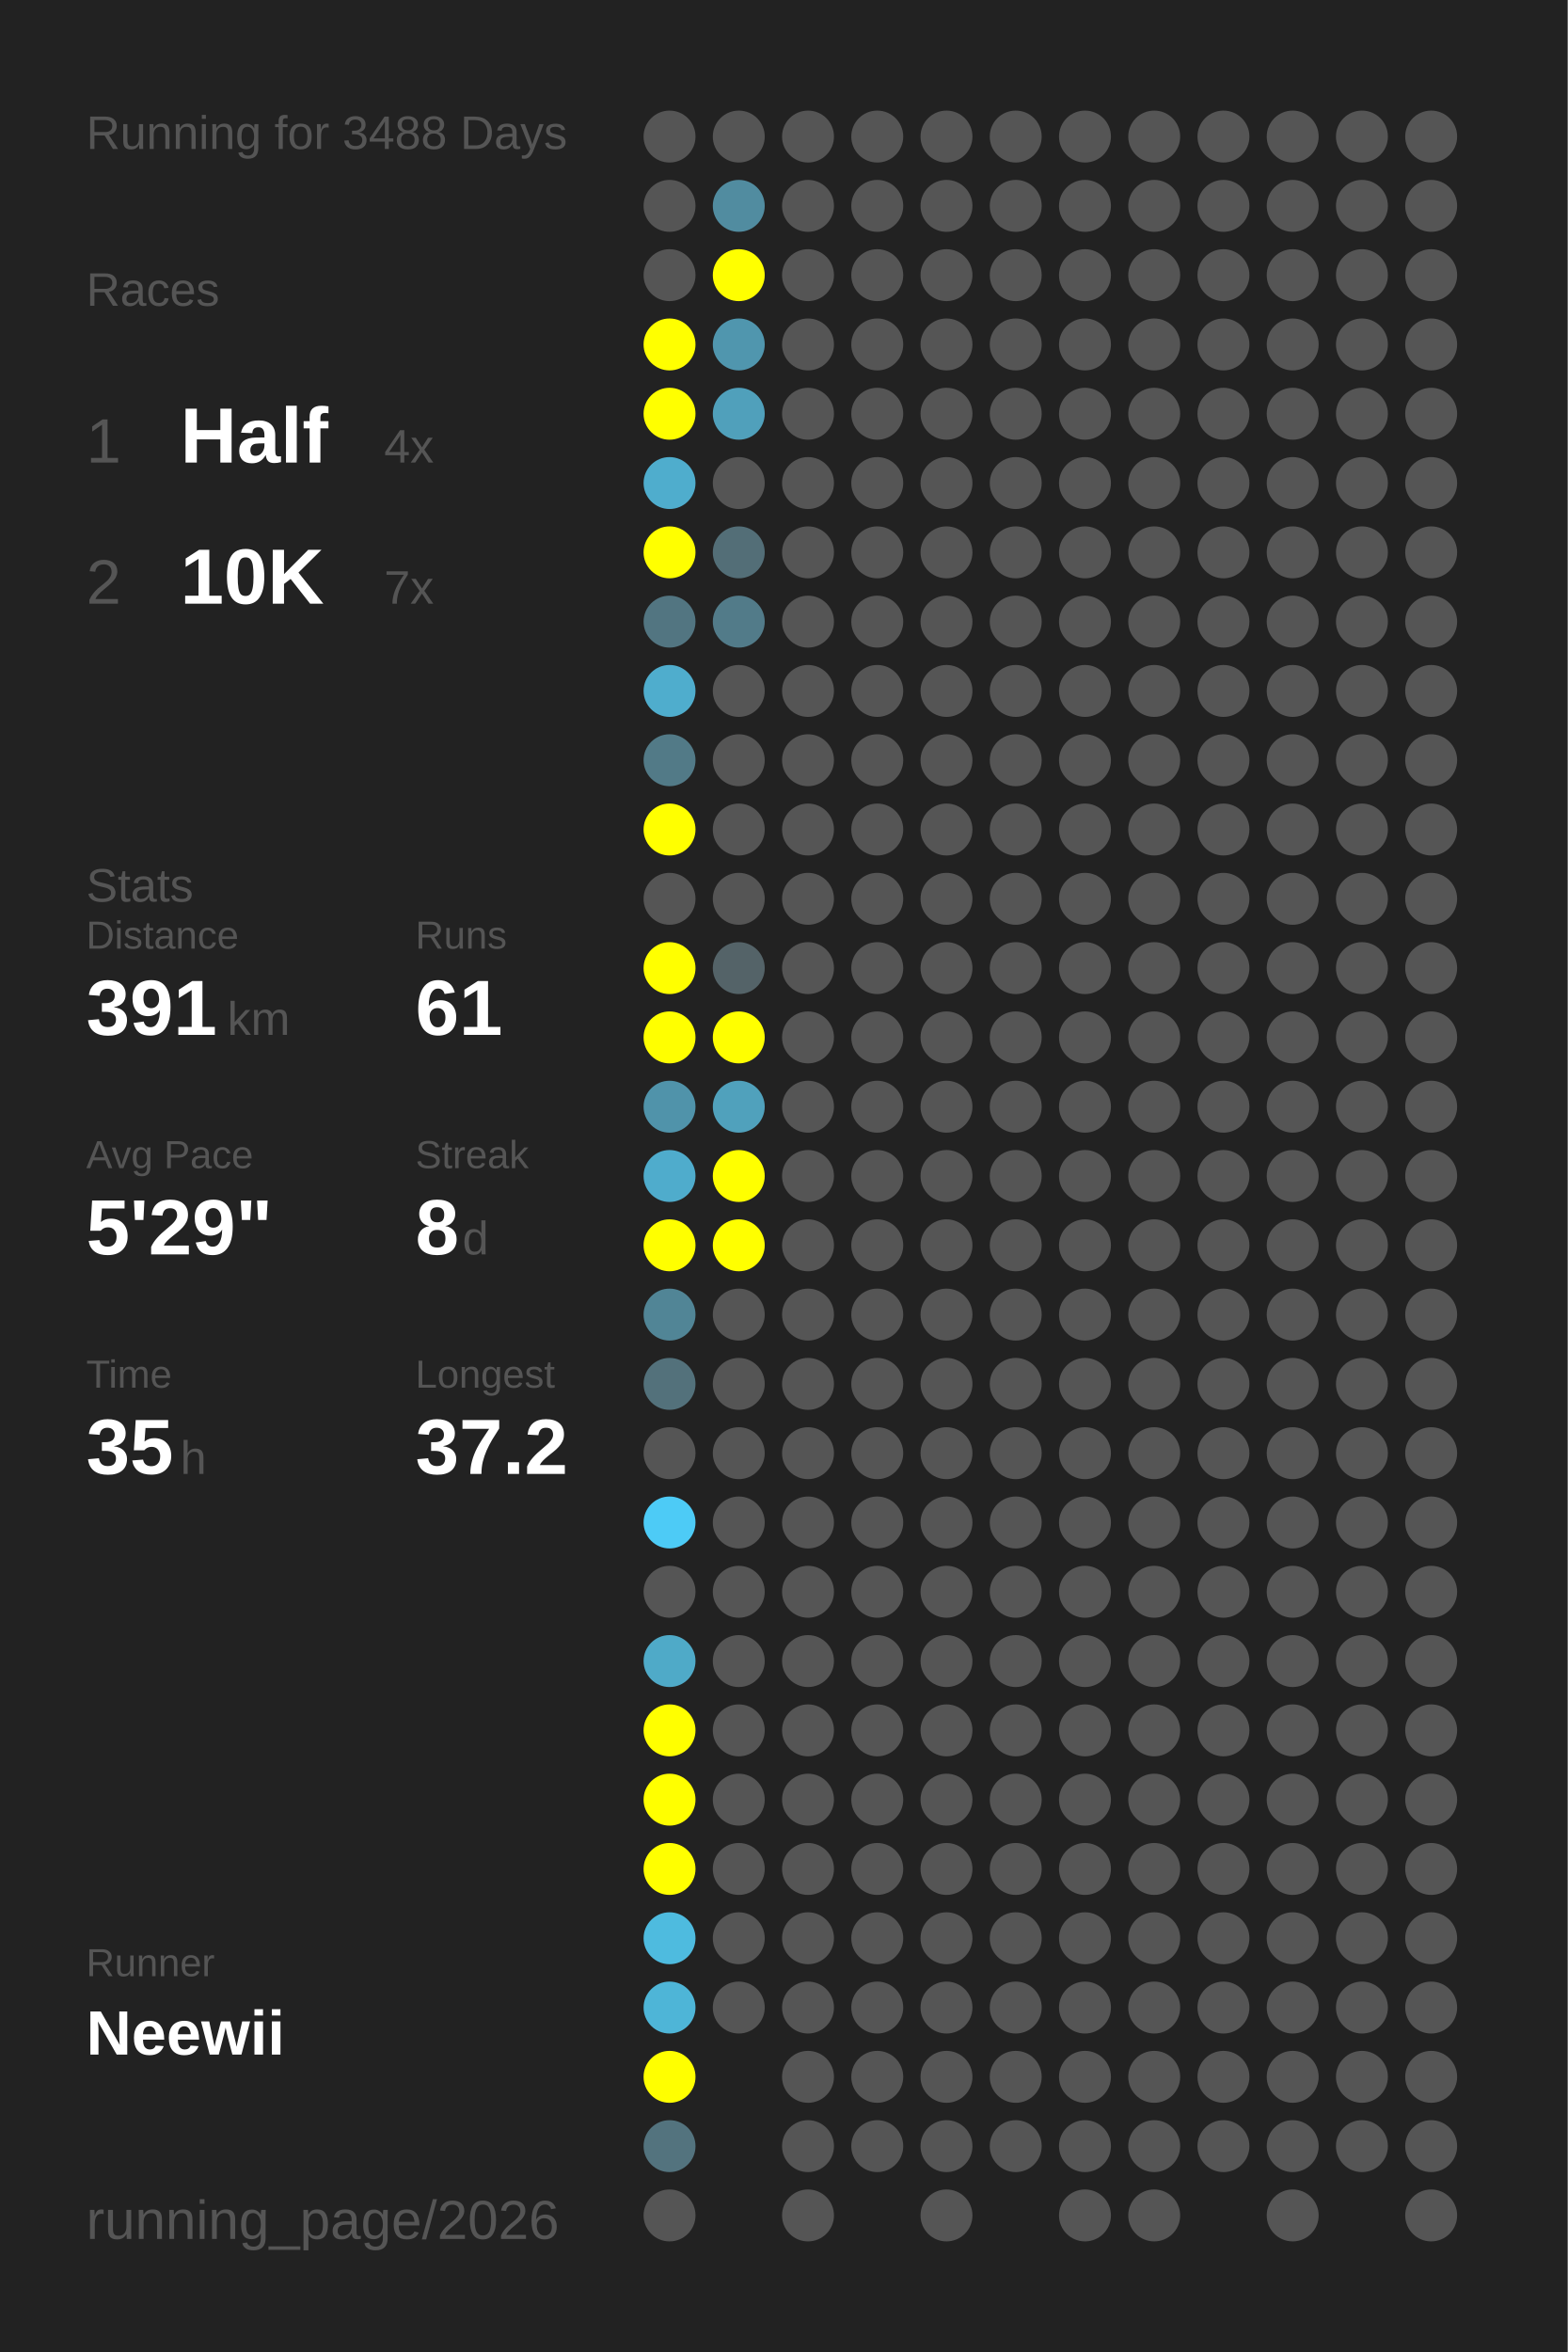
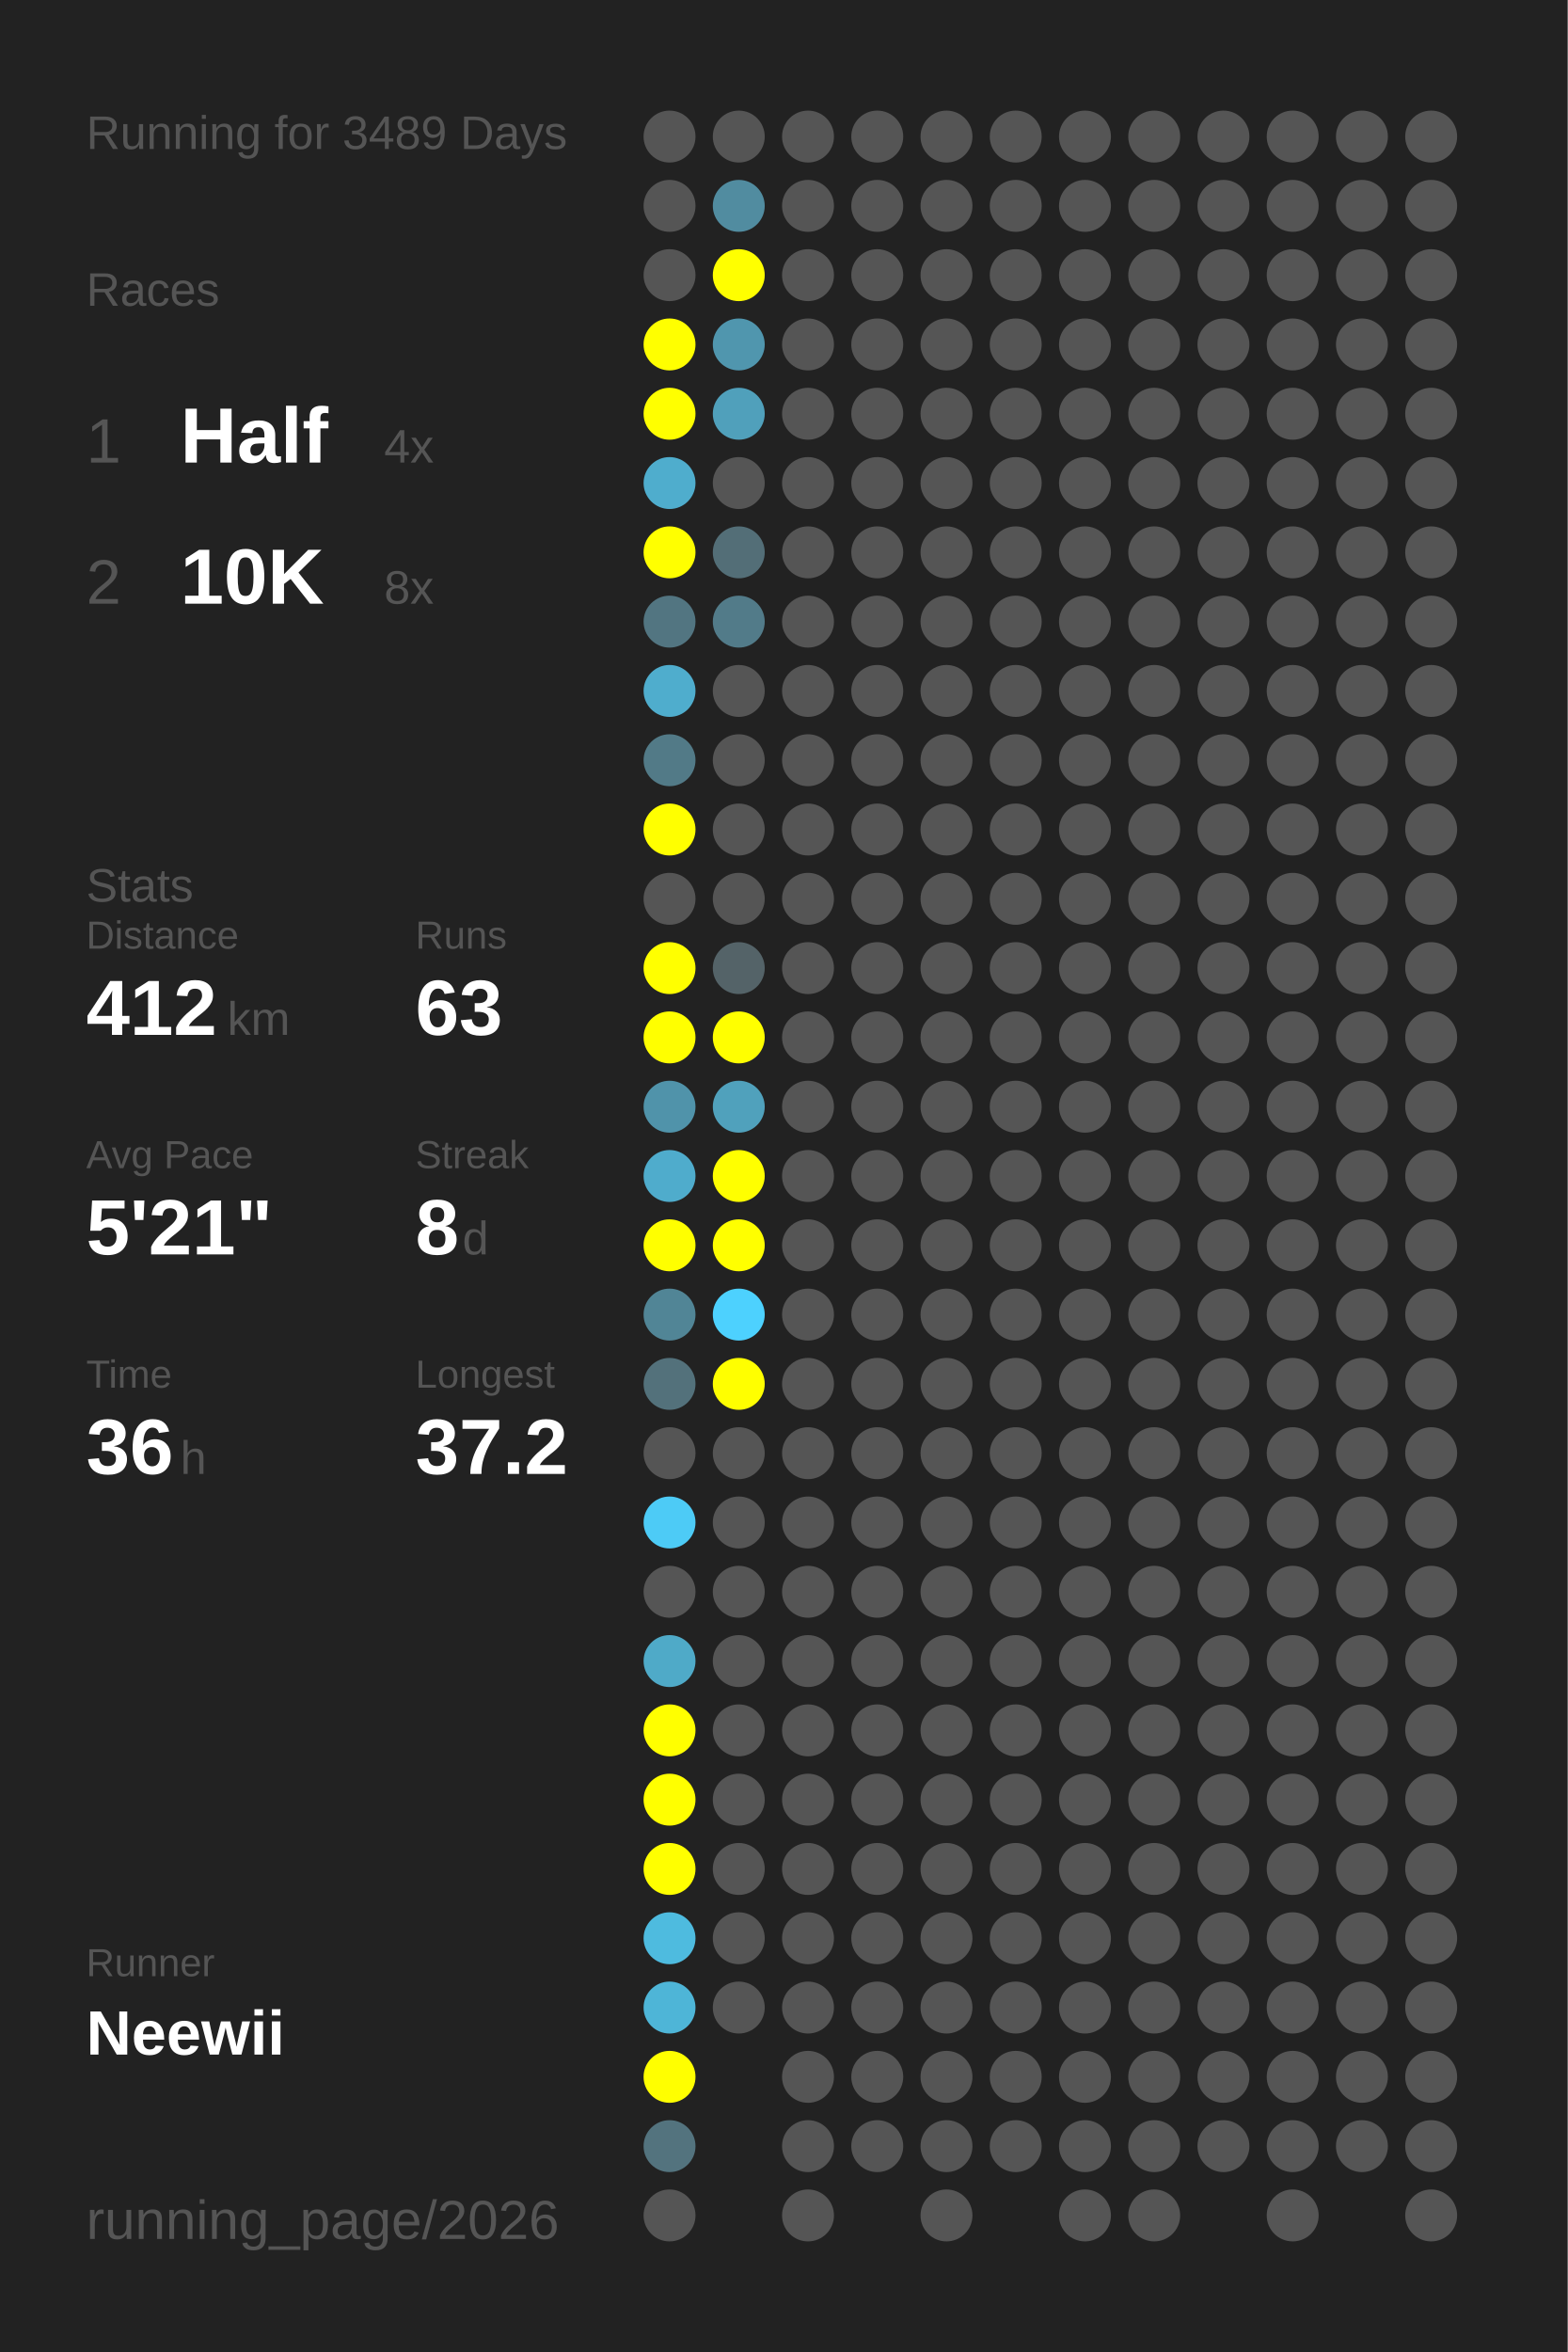
<svg xmlns="http://www.w3.org/2000/svg" baseProfile="full" height="300mm" version="1.1" viewBox="0,0,200,300" width="200mm">
  <defs />
  <rect fill="#222222" height="300" width="200" x="0" y="0" />
-   <text fill="#555555" style="font-size:6px; font-family:Arial;" x="11" y="19">Running for 3488 Days</text>
+   <text fill="#555555" style="font-size:6px; font-family:Arial;" x="11" y="19">Running for 3489 Days</text>
  <text fill="#555555" style="font-size:6px; font-family:Arial;" x="11" y="39">Races</text>
  <text fill="#555555" style="font-size:8px; font-family:Arial;" x="11" y="59">1</text>
  <text fill="#FFFFFF" style="font-size:10px; font-family:Arial; font-weight:bold;" x="23" y="59">Half</text>
  <text fill="#555555" style="font-size:6px; font-family:Arial;" x="49" y="59">4x</text>
  <text fill="#555555" style="font-size:8px; font-family:Arial;" x="11" y="77">2</text>
  <text fill="#FFFFFF" style="font-size:10px; font-family:Arial; font-weight:bold;" x="23" y="77">10K</text>
-   <text fill="#555555" style="font-size:6px; font-family:Arial;" x="49" y="77">7x</text>
+   <text fill="#555555" style="font-size:6px; font-family:Arial;" x="49" y="77">8x</text>
  <text fill="#555555" style="font-size:6px; font-family:Arial;" x="11" y="115">Stats</text>
  <text fill="#555555" style="font-size:5px; font-family:Arial;" x="11" y="121">Distance</text>
-   <text fill="#FFFFFF" style="font-size:10px; font-family:Arial; font-weight:bold;" x="11" y="132">391</text>
+   <text fill="#FFFFFF" style="font-size:10px; font-family:Arial; font-weight:bold;" x="11" y="132">412</text>
  <text fill="#555555" style="font-size:6px; font-family:Arial;" x="29" y="132">km</text>
  <text fill="#555555" style="font-size:5px; font-family:Arial;" x="53" y="121">Runs</text>
-   <text fill="#FFFFFF" style="font-size:10px; font-family:Arial; font-weight:bold;" x="53" y="132">61</text>
+   <text fill="#FFFFFF" style="font-size:10px; font-family:Arial; font-weight:bold;" x="53" y="132">63</text>
  <text fill="#555555" style="font-size:5px; font-family:Arial;" x="11" y="149">Avg Pace</text>
-   <text fill="#FFFFFF" style="font-size:10px; font-family:Arial; font-weight:bold;" x="11" y="160">5'29"</text>
+   <text fill="#FFFFFF" style="font-size:10px; font-family:Arial; font-weight:bold;" x="11" y="160">5'21"</text>
  <text fill="#555555" style="font-size:5px; font-family:Arial;" x="53" y="149">Streak</text>
  <text fill="#FFFFFF" style="font-size:10px; font-family:Arial; font-weight:bold;" x="53" y="160">8</text>
  <text fill="#555555" style="font-size:6px; font-family:Arial;" x="59" y="160">d</text>
  <text fill="#555555" style="font-size:5px; font-family:Arial;" x="11" y="177">Time</text>
-   <text fill="#FFFFFF" style="font-size:10px; font-family:Arial; font-weight:bold;" x="11" y="188">35</text>
+   <text fill="#FFFFFF" style="font-size:10px; font-family:Arial; font-weight:bold;" x="11" y="188">36</text>
  <text fill="#555555" style="font-size:6px; font-family:Arial;" x="23" y="188">h</text>
  <text fill="#555555" style="font-size:5px; font-family:Arial;" x="53" y="177">Longest</text>
  <text fill="#FFFFFF" style="font-size:10px; font-family:Arial; font-weight:bold;" x="53" y="188">37.2</text>
  <text fill="#555555" style="font-size:5px; font-family:Arial;" x="11" y="252.065">Runner</text>
  <text fill="#FFFFFF" style="font-size:8px; font-family:Arial; font-weight:bold;" x="11" y="262.065">Neewii</text>
  <text fill="#555555" style="font-size:7px; font-family:Arial;" x="11" y="285.581">running_page/2026</text>
  <circle cx="85.417" cy="17.419" fill="#555555" r="3.312" />
  <circle cx="85.417" cy="26.258" fill="#555555" r="3.312" />
  <circle cx="85.417" cy="35.097" fill="#555555" r="3.312" />
  <circle cx="85.417" cy="43.935" fill="#FFFF00" r="3.312" />
  <circle cx="85.417" cy="52.774" fill="#FFFF00" r="3.312" />
  <circle cx="85.417" cy="61.613" fill="#4fadcd" r="3.312" />
  <circle cx="85.417" cy="70.452" fill="#FFFF00" r="3.312" />
  <circle cx="85.417" cy="79.29" fill="#527581" r="3.312" />
  <circle cx="85.417" cy="88.129" fill="#4fadcd" r="3.312" />
  <circle cx="85.417" cy="96.968" fill="#527a87" r="3.312" />
  <circle cx="85.417" cy="105.806" fill="#FFFF00" r="3.312" />
  <circle cx="85.417" cy="114.645" fill="#555555" r="3.312" />
  <circle cx="85.417" cy="123.484" fill="#FFFF00" r="3.312" />
  <circle cx="85.417" cy="132.323" fill="#FFFF00" r="3.312" />
  <circle cx="85.417" cy="141.161" fill="#5093aa" r="3.312" />
  <circle cx="85.417" cy="150" fill="#4faccc" r="3.312" />
  <circle cx="85.417" cy="158.839" fill="#FFFF00" r="3.312" />
  <circle cx="85.417" cy="167.677" fill="#518596" r="3.312" />
  <circle cx="85.417" cy="176.516" fill="#53717b" r="3.312" />
  <circle cx="85.417" cy="185.355" fill="#555555" r="3.312" />
  <circle cx="85.417" cy="194.194" fill="#4dcbf6" r="3.312" />
  <circle cx="85.417" cy="203.032" fill="#555555" r="3.312" />
  <circle cx="85.417" cy="211.871" fill="#4faac8" r="3.312" />
  <circle cx="85.417" cy="220.71" fill="#FFFF00" r="3.312" />
  <circle cx="85.417" cy="229.548" fill="#FFFF00" r="3.312" />
  <circle cx="85.417" cy="238.387" fill="#FFFF00" r="3.312" />
  <circle cx="85.417" cy="247.226" fill="#4ebbdf" r="3.312" />
  <circle cx="85.417" cy="256.065" fill="#4eb5d7" r="3.312" />
  <circle cx="85.417" cy="264.903" fill="#FFFF00" r="3.312" />
  <circle cx="85.417" cy="273.742" fill="#53737e" r="3.312" />
  <circle cx="85.417" cy="282.581" fill="#555555" r="3.312" />
  <circle cx="94.25" cy="17.419" fill="#555555" r="3.312" />
  <circle cx="94.25" cy="26.258" fill="#518ca0" r="3.312" />
  <circle cx="94.25" cy="35.097" fill="#FFFF00" r="3.312" />
  <circle cx="94.25" cy="43.935" fill="#5096ae" r="3.312" />
  <circle cx="94.25" cy="52.774" fill="#50a0bb" r="3.312" />
  <circle cx="94.25" cy="61.613" fill="#555555" r="3.312" />
  <circle cx="94.25" cy="70.452" fill="#536e77" r="3.312" />
  <circle cx="94.25" cy="79.29" fill="#527b89" r="3.312" />
  <circle cx="94.25" cy="88.129" fill="#555555" r="3.312" />
  <circle cx="94.25" cy="96.968" fill="#555555" r="3.312" />
  <circle cx="94.25" cy="105.806" fill="#555555" r="3.312" />
  <circle cx="94.25" cy="114.645" fill="#555555" r="3.312" />
  <circle cx="94.25" cy="123.484" fill="#546368" r="3.312" />
  <circle cx="94.25" cy="132.323" fill="#FFFF00" r="3.312" />
  <circle cx="94.25" cy="141.161" fill="#50a1bc" r="3.312" />
  <circle cx="94.25" cy="150" fill="#FFFF00" r="3.312" />
  <circle cx="94.25" cy="158.839" fill="#FFFF00" r="3.312" />
-   <circle cx="94.25" cy="167.677" fill="#555555" r="3.312" />
-   <circle cx="94.25" cy="176.516" fill="#555555" r="3.312" />
+   <circle cx="94.25" cy="167.677" fill="#4dd1fe" r="3.312" />
+   <circle cx="94.25" cy="176.516" fill="#FFFF00" r="3.312" />
  <circle cx="94.25" cy="185.355" fill="#555555" r="3.312" />
  <circle cx="94.25" cy="194.194" fill="#555555" r="3.312" />
  <circle cx="94.25" cy="203.032" fill="#555555" r="3.312" />
  <circle cx="94.25" cy="211.871" fill="#555555" r="3.312" />
  <circle cx="94.25" cy="220.71" fill="#555555" r="3.312" />
  <circle cx="94.25" cy="229.548" fill="#555555" r="3.312" />
  <circle cx="94.25" cy="238.387" fill="#555555" r="3.312" />
  <circle cx="94.25" cy="247.226" fill="#555555" r="3.312" />
  <circle cx="94.25" cy="256.065" fill="#555555" r="3.312" />
  <circle cx="103.083" cy="17.419" fill="#555555" r="3.312" />
  <circle cx="103.083" cy="26.258" fill="#555555" r="3.312" />
  <circle cx="103.083" cy="35.097" fill="#555555" r="3.312" />
  <circle cx="103.083" cy="43.935" fill="#555555" r="3.312" />
  <circle cx="103.083" cy="52.774" fill="#555555" r="3.312" />
  <circle cx="103.083" cy="61.613" fill="#555555" r="3.312" />
  <circle cx="103.083" cy="70.452" fill="#555555" r="3.312" />
  <circle cx="103.083" cy="79.29" fill="#555555" r="3.312" />
  <circle cx="103.083" cy="88.129" fill="#555555" r="3.312" />
  <circle cx="103.083" cy="96.968" fill="#555555" r="3.312" />
  <circle cx="103.083" cy="105.806" fill="#555555" r="3.312" />
  <circle cx="103.083" cy="114.645" fill="#555555" r="3.312" />
  <circle cx="103.083" cy="123.484" fill="#555555" r="3.312" />
  <circle cx="103.083" cy="132.323" fill="#555555" r="3.312" />
  <circle cx="103.083" cy="141.161" fill="#555555" r="3.312" />
  <circle cx="103.083" cy="150" fill="#555555" r="3.312" />
  <circle cx="103.083" cy="158.839" fill="#555555" r="3.312" />
  <circle cx="103.083" cy="167.677" fill="#555555" r="3.312" />
  <circle cx="103.083" cy="176.516" fill="#555555" r="3.312" />
  <circle cx="103.083" cy="185.355" fill="#555555" r="3.312" />
  <circle cx="103.083" cy="194.194" fill="#555555" r="3.312" />
  <circle cx="103.083" cy="203.032" fill="#555555" r="3.312" />
  <circle cx="103.083" cy="211.871" fill="#555555" r="3.312" />
  <circle cx="103.083" cy="220.71" fill="#555555" r="3.312" />
  <circle cx="103.083" cy="229.548" fill="#555555" r="3.312" />
  <circle cx="103.083" cy="238.387" fill="#555555" r="3.312" />
  <circle cx="103.083" cy="247.226" fill="#555555" r="3.312" />
  <circle cx="103.083" cy="256.065" fill="#555555" r="3.312" />
  <circle cx="103.083" cy="264.903" fill="#555555" r="3.312" />
  <circle cx="103.083" cy="273.742" fill="#555555" r="3.312" />
  <circle cx="103.083" cy="282.581" fill="#555555" r="3.312" />
  <circle cx="111.917" cy="17.419" fill="#555555" r="3.312" />
  <circle cx="111.917" cy="26.258" fill="#555555" r="3.312" />
  <circle cx="111.917" cy="35.097" fill="#555555" r="3.312" />
  <circle cx="111.917" cy="43.935" fill="#555555" r="3.312" />
  <circle cx="111.917" cy="52.774" fill="#555555" r="3.312" />
  <circle cx="111.917" cy="61.613" fill="#555555" r="3.312" />
  <circle cx="111.917" cy="70.452" fill="#555555" r="3.312" />
  <circle cx="111.917" cy="79.29" fill="#555555" r="3.312" />
  <circle cx="111.917" cy="88.129" fill="#555555" r="3.312" />
  <circle cx="111.917" cy="96.968" fill="#555555" r="3.312" />
  <circle cx="111.917" cy="105.806" fill="#555555" r="3.312" />
  <circle cx="111.917" cy="114.645" fill="#555555" r="3.312" />
  <circle cx="111.917" cy="123.484" fill="#555555" r="3.312" />
  <circle cx="111.917" cy="132.323" fill="#555555" r="3.312" />
  <circle cx="111.917" cy="141.161" fill="#555555" r="3.312" />
  <circle cx="111.917" cy="150" fill="#555555" r="3.312" />
  <circle cx="111.917" cy="158.839" fill="#555555" r="3.312" />
  <circle cx="111.917" cy="167.677" fill="#555555" r="3.312" />
  <circle cx="111.917" cy="176.516" fill="#555555" r="3.312" />
  <circle cx="111.917" cy="185.355" fill="#555555" r="3.312" />
  <circle cx="111.917" cy="194.194" fill="#555555" r="3.312" />
  <circle cx="111.917" cy="203.032" fill="#555555" r="3.312" />
  <circle cx="111.917" cy="211.871" fill="#555555" r="3.312" />
  <circle cx="111.917" cy="220.71" fill="#555555" r="3.312" />
  <circle cx="111.917" cy="229.548" fill="#555555" r="3.312" />
  <circle cx="111.917" cy="238.387" fill="#555555" r="3.312" />
  <circle cx="111.917" cy="247.226" fill="#555555" r="3.312" />
  <circle cx="111.917" cy="256.065" fill="#555555" r="3.312" />
  <circle cx="111.917" cy="264.903" fill="#555555" r="3.312" />
  <circle cx="111.917" cy="273.742" fill="#555555" r="3.312" />
  <circle cx="120.75" cy="17.419" fill="#555555" r="3.312" />
  <circle cx="120.75" cy="26.258" fill="#555555" r="3.312" />
  <circle cx="120.75" cy="35.097" fill="#555555" r="3.312" />
  <circle cx="120.75" cy="43.935" fill="#555555" r="3.312" />
  <circle cx="120.75" cy="52.774" fill="#555555" r="3.312" />
  <circle cx="120.75" cy="61.613" fill="#555555" r="3.312" />
  <circle cx="120.75" cy="70.452" fill="#555555" r="3.312" />
  <circle cx="120.75" cy="79.29" fill="#555555" r="3.312" />
  <circle cx="120.75" cy="88.129" fill="#555555" r="3.312" />
  <circle cx="120.75" cy="96.968" fill="#555555" r="3.312" />
  <circle cx="120.75" cy="105.806" fill="#555555" r="3.312" />
  <circle cx="120.75" cy="114.645" fill="#555555" r="3.312" />
  <circle cx="120.75" cy="123.484" fill="#555555" r="3.312" />
  <circle cx="120.75" cy="132.323" fill="#555555" r="3.312" />
  <circle cx="120.75" cy="141.161" fill="#555555" r="3.312" />
  <circle cx="120.75" cy="150" fill="#555555" r="3.312" />
  <circle cx="120.75" cy="158.839" fill="#555555" r="3.312" />
  <circle cx="120.75" cy="167.677" fill="#555555" r="3.312" />
  <circle cx="120.75" cy="176.516" fill="#555555" r="3.312" />
  <circle cx="120.75" cy="185.355" fill="#555555" r="3.312" />
  <circle cx="120.75" cy="194.194" fill="#555555" r="3.312" />
  <circle cx="120.75" cy="203.032" fill="#555555" r="3.312" />
  <circle cx="120.75" cy="211.871" fill="#555555" r="3.312" />
  <circle cx="120.75" cy="220.71" fill="#555555" r="3.312" />
  <circle cx="120.75" cy="229.548" fill="#555555" r="3.312" />
  <circle cx="120.75" cy="238.387" fill="#555555" r="3.312" />
  <circle cx="120.75" cy="247.226" fill="#555555" r="3.312" />
  <circle cx="120.75" cy="256.065" fill="#555555" r="3.312" />
  <circle cx="120.75" cy="264.903" fill="#555555" r="3.312" />
  <circle cx="120.75" cy="273.742" fill="#555555" r="3.312" />
  <circle cx="120.75" cy="282.581" fill="#555555" r="3.312" />
  <circle cx="129.583" cy="17.419" fill="#555555" r="3.312" />
  <circle cx="129.583" cy="26.258" fill="#555555" r="3.312" />
  <circle cx="129.583" cy="35.097" fill="#555555" r="3.312" />
  <circle cx="129.583" cy="43.935" fill="#555555" r="3.312" />
  <circle cx="129.583" cy="52.774" fill="#555555" r="3.312" />
  <circle cx="129.583" cy="61.613" fill="#555555" r="3.312" />
  <circle cx="129.583" cy="70.452" fill="#555555" r="3.312" />
  <circle cx="129.583" cy="79.29" fill="#555555" r="3.312" />
  <circle cx="129.583" cy="88.129" fill="#555555" r="3.312" />
  <circle cx="129.583" cy="96.968" fill="#555555" r="3.312" />
  <circle cx="129.583" cy="105.806" fill="#555555" r="3.312" />
  <circle cx="129.583" cy="114.645" fill="#555555" r="3.312" />
  <circle cx="129.583" cy="123.484" fill="#555555" r="3.312" />
  <circle cx="129.583" cy="132.323" fill="#555555" r="3.312" />
  <circle cx="129.583" cy="141.161" fill="#555555" r="3.312" />
  <circle cx="129.583" cy="150" fill="#555555" r="3.312" />
  <circle cx="129.583" cy="158.839" fill="#555555" r="3.312" />
  <circle cx="129.583" cy="167.677" fill="#555555" r="3.312" />
  <circle cx="129.583" cy="176.516" fill="#555555" r="3.312" />
  <circle cx="129.583" cy="185.355" fill="#555555" r="3.312" />
  <circle cx="129.583" cy="194.194" fill="#555555" r="3.312" />
  <circle cx="129.583" cy="203.032" fill="#555555" r="3.312" />
  <circle cx="129.583" cy="211.871" fill="#555555" r="3.312" />
  <circle cx="129.583" cy="220.71" fill="#555555" r="3.312" />
  <circle cx="129.583" cy="229.548" fill="#555555" r="3.312" />
  <circle cx="129.583" cy="238.387" fill="#555555" r="3.312" />
  <circle cx="129.583" cy="247.226" fill="#555555" r="3.312" />
  <circle cx="129.583" cy="256.065" fill="#555555" r="3.312" />
  <circle cx="129.583" cy="264.903" fill="#555555" r="3.312" />
  <circle cx="129.583" cy="273.742" fill="#555555" r="3.312" />
  <circle cx="138.417" cy="17.419" fill="#555555" r="3.312" />
  <circle cx="138.417" cy="26.258" fill="#555555" r="3.312" />
  <circle cx="138.417" cy="35.097" fill="#555555" r="3.312" />
  <circle cx="138.417" cy="43.935" fill="#555555" r="3.312" />
  <circle cx="138.417" cy="52.774" fill="#555555" r="3.312" />
  <circle cx="138.417" cy="61.613" fill="#555555" r="3.312" />
  <circle cx="138.417" cy="70.452" fill="#555555" r="3.312" />
  <circle cx="138.417" cy="79.29" fill="#555555" r="3.312" />
  <circle cx="138.417" cy="88.129" fill="#555555" r="3.312" />
  <circle cx="138.417" cy="96.968" fill="#555555" r="3.312" />
  <circle cx="138.417" cy="105.806" fill="#555555" r="3.312" />
  <circle cx="138.417" cy="114.645" fill="#555555" r="3.312" />
  <circle cx="138.417" cy="123.484" fill="#555555" r="3.312" />
  <circle cx="138.417" cy="132.323" fill="#555555" r="3.312" />
  <circle cx="138.417" cy="141.161" fill="#555555" r="3.312" />
  <circle cx="138.417" cy="150" fill="#555555" r="3.312" />
  <circle cx="138.417" cy="158.839" fill="#555555" r="3.312" />
  <circle cx="138.417" cy="167.677" fill="#555555" r="3.312" />
  <circle cx="138.417" cy="176.516" fill="#555555" r="3.312" />
  <circle cx="138.417" cy="185.355" fill="#555555" r="3.312" />
  <circle cx="138.417" cy="194.194" fill="#555555" r="3.312" />
  <circle cx="138.417" cy="203.032" fill="#555555" r="3.312" />
  <circle cx="138.417" cy="211.871" fill="#555555" r="3.312" />
  <circle cx="138.417" cy="220.71" fill="#555555" r="3.312" />
  <circle cx="138.417" cy="229.548" fill="#555555" r="3.312" />
  <circle cx="138.417" cy="238.387" fill="#555555" r="3.312" />
  <circle cx="138.417" cy="247.226" fill="#555555" r="3.312" />
  <circle cx="138.417" cy="256.065" fill="#555555" r="3.312" />
  <circle cx="138.417" cy="264.903" fill="#555555" r="3.312" />
  <circle cx="138.417" cy="273.742" fill="#555555" r="3.312" />
  <circle cx="138.417" cy="282.581" fill="#555555" r="3.312" />
  <circle cx="147.25" cy="17.419" fill="#555555" r="3.312" />
  <circle cx="147.25" cy="26.258" fill="#555555" r="3.312" />
  <circle cx="147.25" cy="35.097" fill="#555555" r="3.312" />
  <circle cx="147.25" cy="43.935" fill="#555555" r="3.312" />
  <circle cx="147.25" cy="52.774" fill="#555555" r="3.312" />
  <circle cx="147.25" cy="61.613" fill="#555555" r="3.312" />
  <circle cx="147.25" cy="70.452" fill="#555555" r="3.312" />
  <circle cx="147.25" cy="79.29" fill="#555555" r="3.312" />
  <circle cx="147.25" cy="88.129" fill="#555555" r="3.312" />
  <circle cx="147.25" cy="96.968" fill="#555555" r="3.312" />
  <circle cx="147.25" cy="105.806" fill="#555555" r="3.312" />
  <circle cx="147.25" cy="114.645" fill="#555555" r="3.312" />
  <circle cx="147.25" cy="123.484" fill="#555555" r="3.312" />
  <circle cx="147.25" cy="132.323" fill="#555555" r="3.312" />
  <circle cx="147.25" cy="141.161" fill="#555555" r="3.312" />
  <circle cx="147.25" cy="150" fill="#555555" r="3.312" />
  <circle cx="147.25" cy="158.839" fill="#555555" r="3.312" />
  <circle cx="147.25" cy="167.677" fill="#555555" r="3.312" />
  <circle cx="147.25" cy="176.516" fill="#555555" r="3.312" />
  <circle cx="147.25" cy="185.355" fill="#555555" r="3.312" />
  <circle cx="147.25" cy="194.194" fill="#555555" r="3.312" />
  <circle cx="147.25" cy="203.032" fill="#555555" r="3.312" />
  <circle cx="147.25" cy="211.871" fill="#555555" r="3.312" />
  <circle cx="147.25" cy="220.71" fill="#555555" r="3.312" />
  <circle cx="147.25" cy="229.548" fill="#555555" r="3.312" />
  <circle cx="147.25" cy="238.387" fill="#555555" r="3.312" />
  <circle cx="147.25" cy="247.226" fill="#555555" r="3.312" />
  <circle cx="147.25" cy="256.065" fill="#555555" r="3.312" />
  <circle cx="147.25" cy="264.903" fill="#555555" r="3.312" />
  <circle cx="147.25" cy="273.742" fill="#555555" r="3.312" />
  <circle cx="147.25" cy="282.581" fill="#555555" r="3.312" />
  <circle cx="156.083" cy="17.419" fill="#555555" r="3.312" />
  <circle cx="156.083" cy="26.258" fill="#555555" r="3.312" />
  <circle cx="156.083" cy="35.097" fill="#555555" r="3.312" />
  <circle cx="156.083" cy="43.935" fill="#555555" r="3.312" />
  <circle cx="156.083" cy="52.774" fill="#555555" r="3.312" />
  <circle cx="156.083" cy="61.613" fill="#555555" r="3.312" />
  <circle cx="156.083" cy="70.452" fill="#555555" r="3.312" />
  <circle cx="156.083" cy="79.29" fill="#555555" r="3.312" />
  <circle cx="156.083" cy="88.129" fill="#555555" r="3.312" />
  <circle cx="156.083" cy="96.968" fill="#555555" r="3.312" />
  <circle cx="156.083" cy="105.806" fill="#555555" r="3.312" />
  <circle cx="156.083" cy="114.645" fill="#555555" r="3.312" />
  <circle cx="156.083" cy="123.484" fill="#555555" r="3.312" />
  <circle cx="156.083" cy="132.323" fill="#555555" r="3.312" />
  <circle cx="156.083" cy="141.161" fill="#555555" r="3.312" />
  <circle cx="156.083" cy="150" fill="#555555" r="3.312" />
  <circle cx="156.083" cy="158.839" fill="#555555" r="3.312" />
  <circle cx="156.083" cy="167.677" fill="#555555" r="3.312" />
  <circle cx="156.083" cy="176.516" fill="#555555" r="3.312" />
  <circle cx="156.083" cy="185.355" fill="#555555" r="3.312" />
  <circle cx="156.083" cy="194.194" fill="#555555" r="3.312" />
  <circle cx="156.083" cy="203.032" fill="#555555" r="3.312" />
  <circle cx="156.083" cy="211.871" fill="#555555" r="3.312" />
  <circle cx="156.083" cy="220.71" fill="#555555" r="3.312" />
  <circle cx="156.083" cy="229.548" fill="#555555" r="3.312" />
  <circle cx="156.083" cy="238.387" fill="#555555" r="3.312" />
  <circle cx="156.083" cy="247.226" fill="#555555" r="3.312" />
  <circle cx="156.083" cy="256.065" fill="#555555" r="3.312" />
  <circle cx="156.083" cy="264.903" fill="#555555" r="3.312" />
  <circle cx="156.083" cy="273.742" fill="#555555" r="3.312" />
  <circle cx="164.917" cy="17.419" fill="#555555" r="3.312" />
  <circle cx="164.917" cy="26.258" fill="#555555" r="3.312" />
  <circle cx="164.917" cy="35.097" fill="#555555" r="3.312" />
  <circle cx="164.917" cy="43.935" fill="#555555" r="3.312" />
  <circle cx="164.917" cy="52.774" fill="#555555" r="3.312" />
  <circle cx="164.917" cy="61.613" fill="#555555" r="3.312" />
  <circle cx="164.917" cy="70.452" fill="#555555" r="3.312" />
  <circle cx="164.917" cy="79.29" fill="#555555" r="3.312" />
  <circle cx="164.917" cy="88.129" fill="#555555" r="3.312" />
  <circle cx="164.917" cy="96.968" fill="#555555" r="3.312" />
  <circle cx="164.917" cy="105.806" fill="#555555" r="3.312" />
  <circle cx="164.917" cy="114.645" fill="#555555" r="3.312" />
  <circle cx="164.917" cy="123.484" fill="#555555" r="3.312" />
  <circle cx="164.917" cy="132.323" fill="#555555" r="3.312" />
  <circle cx="164.917" cy="141.161" fill="#555555" r="3.312" />
  <circle cx="164.917" cy="150" fill="#555555" r="3.312" />
  <circle cx="164.917" cy="158.839" fill="#555555" r="3.312" />
  <circle cx="164.917" cy="167.677" fill="#555555" r="3.312" />
  <circle cx="164.917" cy="176.516" fill="#555555" r="3.312" />
  <circle cx="164.917" cy="185.355" fill="#555555" r="3.312" />
  <circle cx="164.917" cy="194.194" fill="#555555" r="3.312" />
  <circle cx="164.917" cy="203.032" fill="#555555" r="3.312" />
  <circle cx="164.917" cy="211.871" fill="#555555" r="3.312" />
  <circle cx="164.917" cy="220.71" fill="#555555" r="3.312" />
  <circle cx="164.917" cy="229.548" fill="#555555" r="3.312" />
  <circle cx="164.917" cy="238.387" fill="#555555" r="3.312" />
  <circle cx="164.917" cy="247.226" fill="#555555" r="3.312" />
  <circle cx="164.917" cy="256.065" fill="#555555" r="3.312" />
  <circle cx="164.917" cy="264.903" fill="#555555" r="3.312" />
  <circle cx="164.917" cy="273.742" fill="#555555" r="3.312" />
  <circle cx="164.917" cy="282.581" fill="#555555" r="3.312" />
  <circle cx="173.75" cy="17.419" fill="#555555" r="3.312" />
  <circle cx="173.75" cy="26.258" fill="#555555" r="3.312" />
  <circle cx="173.75" cy="35.097" fill="#555555" r="3.312" />
  <circle cx="173.75" cy="43.935" fill="#555555" r="3.312" />
  <circle cx="173.75" cy="52.774" fill="#555555" r="3.312" />
  <circle cx="173.75" cy="61.613" fill="#555555" r="3.312" />
  <circle cx="173.75" cy="70.452" fill="#555555" r="3.312" />
  <circle cx="173.75" cy="79.29" fill="#555555" r="3.312" />
  <circle cx="173.75" cy="88.129" fill="#555555" r="3.312" />
  <circle cx="173.75" cy="96.968" fill="#555555" r="3.312" />
  <circle cx="173.75" cy="105.806" fill="#555555" r="3.312" />
  <circle cx="173.75" cy="114.645" fill="#555555" r="3.312" />
  <circle cx="173.75" cy="123.484" fill="#555555" r="3.312" />
  <circle cx="173.75" cy="132.323" fill="#555555" r="3.312" />
  <circle cx="173.75" cy="141.161" fill="#555555" r="3.312" />
  <circle cx="173.75" cy="150" fill="#555555" r="3.312" />
  <circle cx="173.75" cy="158.839" fill="#555555" r="3.312" />
  <circle cx="173.75" cy="167.677" fill="#555555" r="3.312" />
  <circle cx="173.75" cy="176.516" fill="#555555" r="3.312" />
  <circle cx="173.75" cy="185.355" fill="#555555" r="3.312" />
  <circle cx="173.75" cy="194.194" fill="#555555" r="3.312" />
  <circle cx="173.75" cy="203.032" fill="#555555" r="3.312" />
  <circle cx="173.75" cy="211.871" fill="#555555" r="3.312" />
  <circle cx="173.75" cy="220.71" fill="#555555" r="3.312" />
  <circle cx="173.75" cy="229.548" fill="#555555" r="3.312" />
  <circle cx="173.75" cy="238.387" fill="#555555" r="3.312" />
  <circle cx="173.75" cy="247.226" fill="#555555" r="3.312" />
  <circle cx="173.75" cy="256.065" fill="#555555" r="3.312" />
  <circle cx="173.75" cy="264.903" fill="#555555" r="3.312" />
  <circle cx="173.75" cy="273.742" fill="#555555" r="3.312" />
  <circle cx="182.583" cy="17.419" fill="#555555" r="3.312" />
  <circle cx="182.583" cy="26.258" fill="#555555" r="3.312" />
  <circle cx="182.583" cy="35.097" fill="#555555" r="3.312" />
  <circle cx="182.583" cy="43.935" fill="#555555" r="3.312" />
  <circle cx="182.583" cy="52.774" fill="#555555" r="3.312" />
  <circle cx="182.583" cy="61.613" fill="#555555" r="3.312" />
  <circle cx="182.583" cy="70.452" fill="#555555" r="3.312" />
  <circle cx="182.583" cy="79.29" fill="#555555" r="3.312" />
  <circle cx="182.583" cy="88.129" fill="#555555" r="3.312" />
  <circle cx="182.583" cy="96.968" fill="#555555" r="3.312" />
  <circle cx="182.583" cy="105.806" fill="#555555" r="3.312" />
  <circle cx="182.583" cy="114.645" fill="#555555" r="3.312" />
  <circle cx="182.583" cy="123.484" fill="#555555" r="3.312" />
  <circle cx="182.583" cy="132.323" fill="#555555" r="3.312" />
  <circle cx="182.583" cy="141.161" fill="#555555" r="3.312" />
  <circle cx="182.583" cy="150" fill="#555555" r="3.312" />
  <circle cx="182.583" cy="158.839" fill="#555555" r="3.312" />
  <circle cx="182.583" cy="167.677" fill="#555555" r="3.312" />
  <circle cx="182.583" cy="176.516" fill="#555555" r="3.312" />
  <circle cx="182.583" cy="185.355" fill="#555555" r="3.312" />
  <circle cx="182.583" cy="194.194" fill="#555555" r="3.312" />
  <circle cx="182.583" cy="203.032" fill="#555555" r="3.312" />
  <circle cx="182.583" cy="211.871" fill="#555555" r="3.312" />
  <circle cx="182.583" cy="220.71" fill="#555555" r="3.312" />
  <circle cx="182.583" cy="229.548" fill="#555555" r="3.312" />
  <circle cx="182.583" cy="238.387" fill="#555555" r="3.312" />
  <circle cx="182.583" cy="247.226" fill="#555555" r="3.312" />
  <circle cx="182.583" cy="256.065" fill="#555555" r="3.312" />
  <circle cx="182.583" cy="264.903" fill="#555555" r="3.312" />
  <circle cx="182.583" cy="273.742" fill="#555555" r="3.312" />
  <circle cx="182.583" cy="282.581" fill="#555555" r="3.312" />
</svg>
